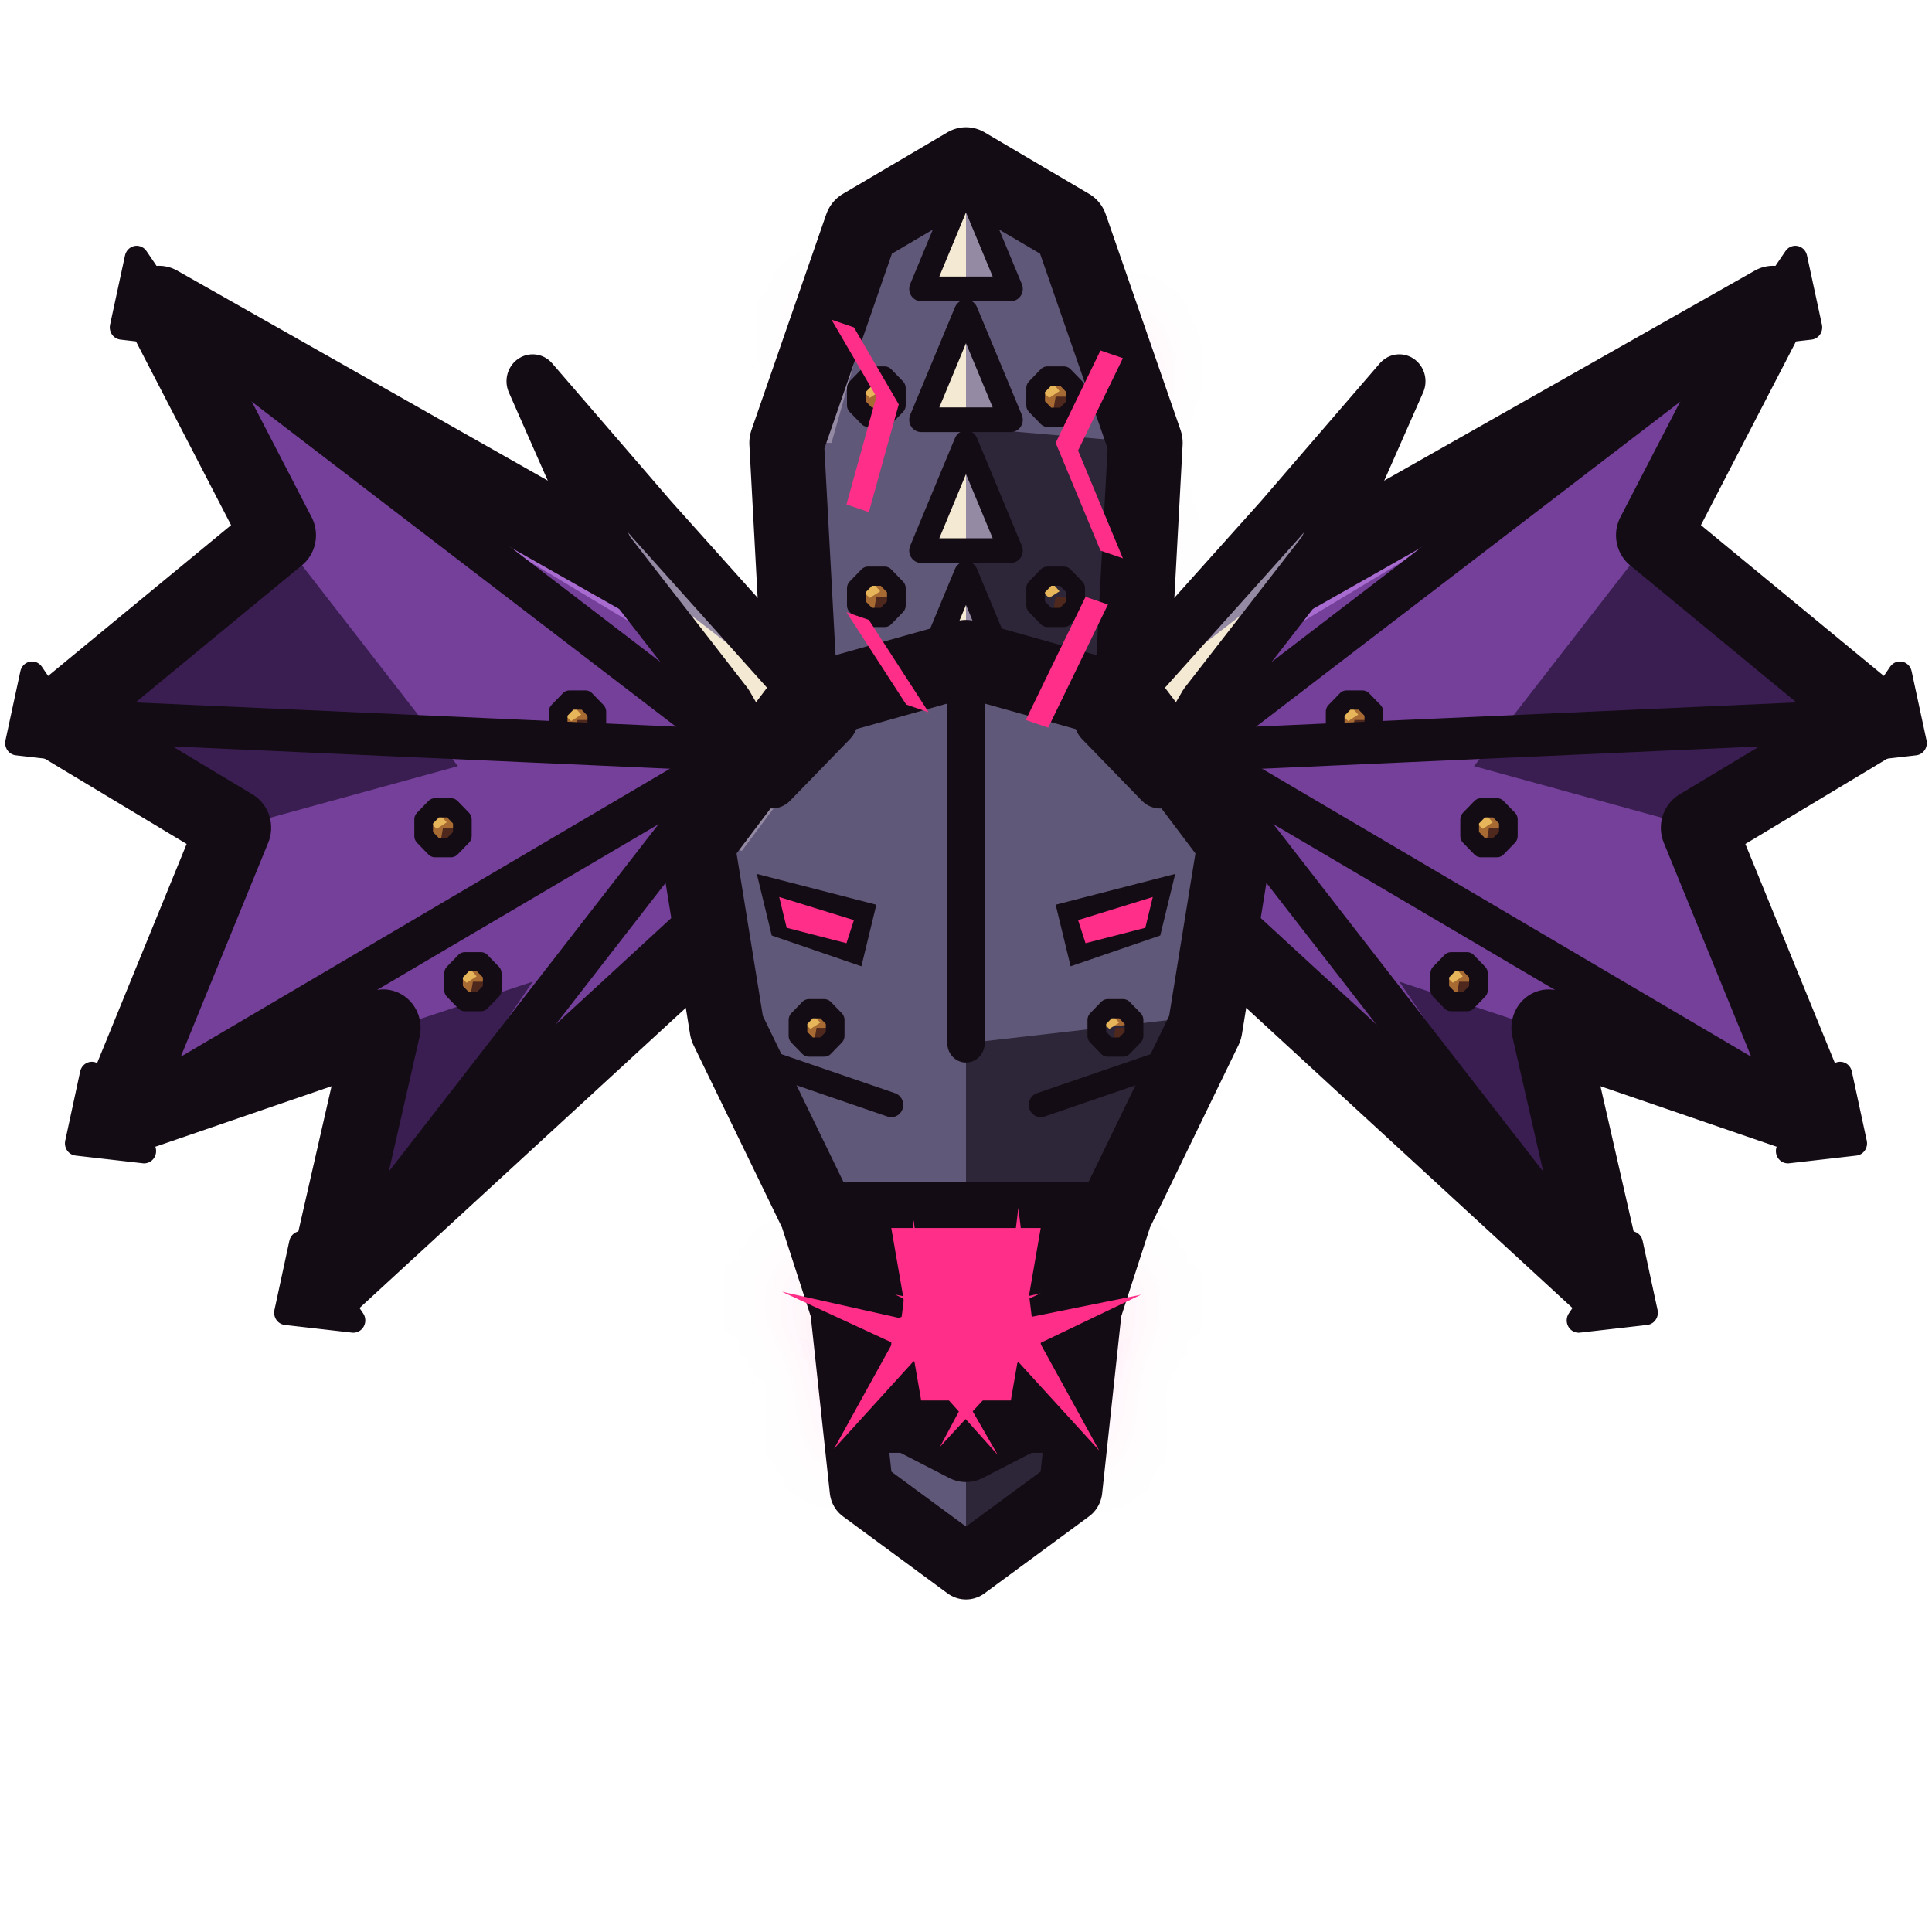
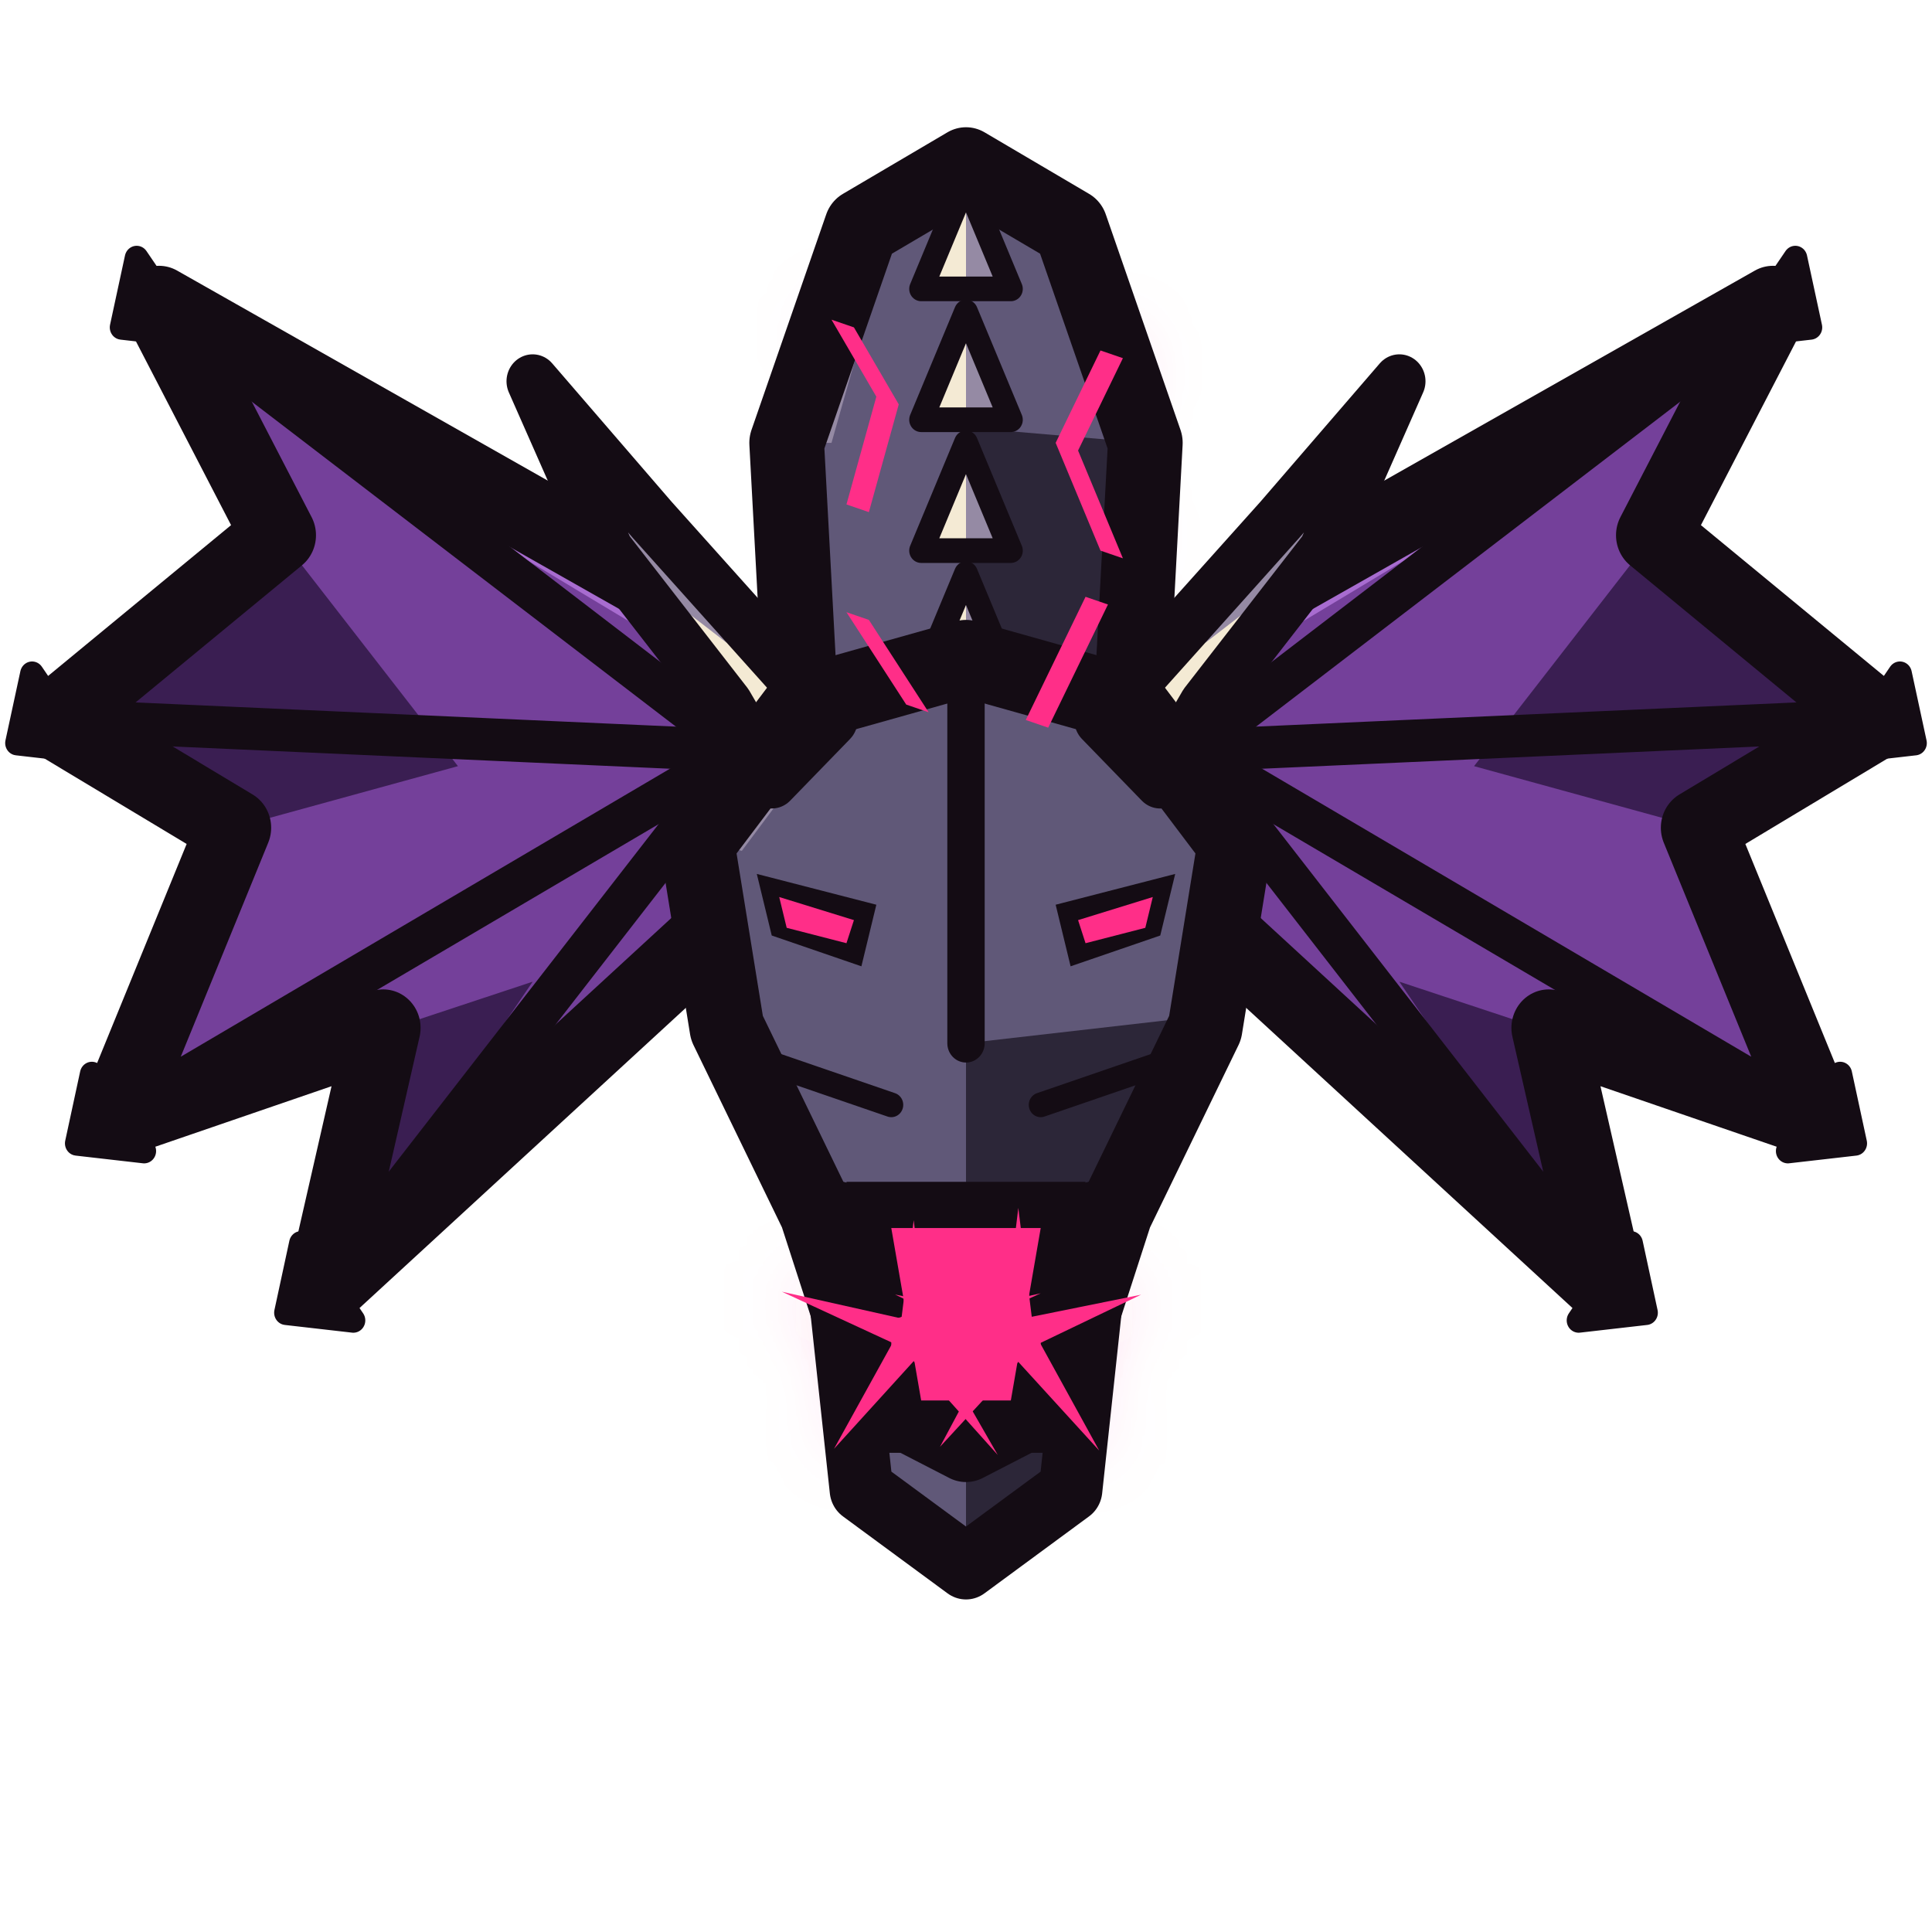
<svg xmlns="http://www.w3.org/2000/svg" viewBox="0 0 256 256" width="256" height="256">
  <defs>
    <filter id="blur" filterUnits="userSpaceOnUse" x="-64" y="-64" width="384" height="384">
      <feGaussianBlur stdDeviation="5" />
    </filter>
  </defs>
  <g transform="translate(128 126) scale(0.99 1.02) translate(-128 -128)">
    <g id="glow-back">
      <g>
        <polygon points="110,46 116,56 112,70 115,71 119,57 113,47" fill="#FF2E88" filter="url(#blur)" opacity="0.62" />
        <polygon points="146,50 140,62 146,76 149,77 143,63 149,51" fill="#FF2E88" filter="url(#blur)" opacity="0.62" />
        <polygon points="112,84 120,96 123,97 115,85" fill="#FF2E88" filter="url(#blur)" opacity="0.62" />
        <polygon points="144,82 136,98 139,99 147,83" fill="#FF2E88" filter="url(#blur)" opacity="0.62" />
      </g>
      <g>
        <polygon points="118,164 138,164 134,186.4 122,186.4" fill="#FF2E88" filter="url(#blur)" opacity="0.62" />
        <polygon points="103,121 113,124 112,127 104,125" fill="#FF2E88" filter="url(#blur)" opacity="0.62" />
        <polygon points="118,176 124,174 123,181 118,181" fill="#FF2E88" filter="url(#blur)" opacity="0.62" />
        <polygon points="121,162.98 122.6,175.8 138,172.48 123.58,178.84 132.25,193.48 121,181.29 110.33,192.69 118.17,178.92 103.35,172.27 119.36,175.75" fill="#FF2E88" filter="url(#blur)" opacity="0.62" />
        <polygon points="153,121 143,124 144,127 152,125" fill="#FF2E88" filter="url(#blur)" opacity="0.62" />
        <polygon points="138,176 132,174 133,181 138,181" fill="#FF2E88" filter="url(#blur)" opacity="0.62" />
        <polygon points="135,161.38 136.8,175.53 151.43,172.66 137.92,178.95 145.83,192.91 135,181.39 124.52,192.42 131.9,179.01 118.51,172.64 133.25,175.59" fill="#FF2E88" filter="url(#blur)" opacity="0.62" />
      </g>
    </g>
    <g id="body">
      <g class="part" data-part="wing0">
        <g class="base">
          <polygon points="100,88 20,44 36,74 6,98 30,112 14,150 50,138 42,172 98,122" fill="#74409A" />
          <polygon points="15,47 17,38 24,48" fill="#F4EAD4" />
          <polygon points="1,101 3,92 10,102" fill="#F4EAD4" />
          <polygon points="9,153 11,144 18,154" fill="#F4EAD4" />
          <polygon points="37,175 39,166 46,176" fill="#F4EAD4" />
-           <polygon points="78.59,99.07 77.07,100.59 74.93,100.59 73.41,99.07 73.41,96.93 74.93,95.41 77.07,95.41 78.59,96.93" fill="#A66A32" />
-           <polygon points="60.59,113.07 59.07,114.59 56.93,114.59 55.41,113.07 55.41,110.93 56.93,109.41 59.07,109.41 60.59,110.93" fill="#A66A32" />
-           <polygon points="64.59,133.07 63.07,134.59 60.93,134.59 59.41,133.07 59.41,130.93 60.93,129.41 63.07,129.41 64.59,130.93" fill="#A66A32" />
        </g>
        <g class="shadow">
          <polygon points="36,74 6,98 30,112 60,104" fill="#3A1E52" />
          <polygon points="14,150 50,138 42,172 70,132" fill="#3A1E52" />
-           <polygon points="76,98 78.8,98 77.74,100.02 75.5,100.8" fill="#4E281D" />
-           <polygon points="58,112 60.8,112 59.74,114.02 57.5,114.8" fill="#4E281D" />
-           <polygon points="62,132 64.8,132 63.74,134.02 61.5,134.8" fill="#4E281D" />
        </g>
        <g class="highlight">
          <polygon points="98,89 22,46 26,52 98,94" fill="#A86CD0" />
-           <polygon points="74.38,97.44 75.55,96.26 76.5,97.3 75.16,98.14" fill="#E7B65B" />
-           <polygon points="56.38,111.44 57.55,110.26 58.5,111.3 57.16,112.14" fill="#E7B65B" />
-           <polygon points="60.38,131.44 61.55,130.26 62.5,131.3 61.16,132.14" fill="#E7B65B" />
        </g>
        <g class="ink">
          <polygon points="100,88 20,44 36,74 6,98 30,112 14,150 50,138 42,172 98,122" fill="none" stroke="#140C14" stroke-width="10" stroke-linejoin="round" />
          <polyline points="98,102 20,44" fill="none" stroke="#140C14" stroke-width="5.5" stroke-linejoin="round" stroke-linecap="round" />
          <polygon points="15,47 17,38 24,48" fill="none" stroke="#140C14" stroke-width="3.2" stroke-linejoin="round" />
          <polyline points="98,102 6,98" fill="none" stroke="#140C14" stroke-width="5.5" stroke-linejoin="round" stroke-linecap="round" />
          <polygon points="1,101 3,92 10,102" fill="none" stroke="#140C14" stroke-width="3.2" stroke-linejoin="round" />
          <polyline points="98,102 14,150" fill="none" stroke="#140C14" stroke-width="5.5" stroke-linejoin="round" stroke-linecap="round" />
          <polygon points="9,153 11,144 18,154" fill="none" stroke="#140C14" stroke-width="3.2" stroke-linejoin="round" />
          <polyline points="98,102 42,172" fill="none" stroke="#140C14" stroke-width="5.5" stroke-linejoin="round" stroke-linecap="round" />
          <polygon points="37,175 39,166 46,176" fill="none" stroke="#140C14" stroke-width="3.2" stroke-linejoin="round" />
-           <polygon points="78.59,99.07 77.07,100.59 74.93,100.59 73.41,99.07 73.41,96.93 74.93,95.41 77.07,95.41 78.59,96.93" fill="none" stroke="#140C14" stroke-width="2.5" stroke-linejoin="round" />
-           <polygon points="60.59,113.07 59.07,114.59 56.93,114.59 55.41,113.07 55.41,110.93 56.93,109.41 59.07,109.41 60.59,110.93" fill="none" stroke="#140C14" stroke-width="2.5" stroke-linejoin="round" />
-           <polygon points="64.59,133.07 63.07,134.59 60.93,134.59 59.41,133.07 59.41,130.93 60.93,129.41 63.07,129.41 64.59,130.93" fill="none" stroke="#140C14" stroke-width="2.5" stroke-linejoin="round" />
        </g>
      </g>
      <g class="part" data-part="wing1">
        <g class="base">
          <polygon points="156,88 236,44 220,74 250,98 226,112 242,150 206,138 214,172 158,122" fill="#74409A" />
          <polygon points="241,47 239,38 232,48" fill="#F4EAD4" />
          <polygon points="255,101 253,92 246,102" fill="#F4EAD4" />
          <polygon points="247,153 245,144 238,154" fill="#F4EAD4" />
          <polygon points="219,175 217,166 210,176" fill="#F4EAD4" />
-           <polygon points="182.59,99.07 181.07,100.59 178.93,100.59 177.41,99.07 177.41,96.93 178.93,95.41 181.07,95.41 182.59,96.93" fill="#A66A32" />
-           <polygon points="200.59,113.07 199.07,114.59 196.93,114.59 195.41,113.07 195.41,110.93 196.93,109.41 199.07,109.41 200.59,110.93" fill="#A66A32" />
-           <polygon points="196.59,133.07 195.07,134.59 192.93,134.59 191.41,133.07 191.41,130.93 192.93,129.41 195.07,129.41 196.59,130.93" fill="#A66A32" />
        </g>
        <g class="shadow">
          <polygon points="220,74 250,98 226,112 196,104" fill="#3A1E52" />
          <polygon points="242,150 206,138 214,172 186,132" fill="#3A1E52" />
-           <polygon points="180,98 182.8,98 181.74,100.02 179.5,100.8" fill="#4E281D" />
-           <polygon points="198,112 200.8,112 199.74,114.02 197.5,114.8" fill="#4E281D" />
-           <polygon points="194,132 196.8,132 195.74,134.02 193.5,134.8" fill="#4E281D" />
        </g>
        <g class="highlight">
          <polygon points="158,89 234,46 230,52 158,94" fill="#A86CD0" />
-           <polygon points="178.38,97.44 179.55,96.26 180.5,97.3 179.16,98.14" fill="#E7B65B" />
-           <polygon points="196.38,111.44 197.55,110.26 198.5,111.3 197.16,112.14" fill="#E7B65B" />
-           <polygon points="192.38,131.44 193.55,130.26 194.5,131.3 193.16,132.14" fill="#E7B65B" />
        </g>
        <g class="ink">
          <polygon points="156,88 236,44 220,74 250,98 226,112 242,150 206,138 214,172 158,122" fill="none" stroke="#140C14" stroke-width="10" stroke-linejoin="round" />
          <polyline points="158,102 236,44" fill="none" stroke="#140C14" stroke-width="5.5" stroke-linejoin="round" stroke-linecap="round" />
          <polygon points="241,47 239,38 232,48" fill="none" stroke="#140C14" stroke-width="3.2" stroke-linejoin="round" />
          <polyline points="158,102 250,98" fill="none" stroke="#140C14" stroke-width="5.5" stroke-linejoin="round" stroke-linecap="round" />
          <polygon points="255,101 253,92 246,102" fill="none" stroke="#140C14" stroke-width="3.2" stroke-linejoin="round" />
          <polyline points="158,102 242,150" fill="none" stroke="#140C14" stroke-width="5.5" stroke-linejoin="round" stroke-linecap="round" />
          <polygon points="247,153 245,144 238,154" fill="none" stroke="#140C14" stroke-width="3.2" stroke-linejoin="round" />
          <polyline points="158,102 214,172" fill="none" stroke="#140C14" stroke-width="5.5" stroke-linejoin="round" stroke-linecap="round" />
          <polygon points="219,175 217,166 210,176" fill="none" stroke="#140C14" stroke-width="3.2" stroke-linejoin="round" />
-           <polygon points="182.59,99.07 181.07,100.59 178.93,100.59 177.41,99.07 177.41,96.93 178.93,95.41 181.07,95.41 182.59,96.93" fill="none" stroke="#140C14" stroke-width="2.5" stroke-linejoin="round" />
-           <polygon points="200.59,113.07 199.07,114.59 196.93,114.59 195.41,113.07 195.41,110.93 196.93,109.41 199.07,109.41 200.59,110.93" fill="none" stroke="#140C14" stroke-width="2.5" stroke-linejoin="round" />
-           <polygon points="196.59,133.07 195.07,134.59 192.93,134.59 191.41,133.07 191.41,130.93 192.93,129.41 195.07,129.41 196.59,130.93" fill="none" stroke="#140C14" stroke-width="2.5" stroke-linejoin="round" />
        </g>
      </g>
      <g class="part" data-part="body">
        <g class="base">
          <polygon points="128,26 114,34 104,62 106,98 128,112 150,98 152,62 142,34" fill="#605878" />
          <polygon points="122,42 128,28 134,42" fill="#F4EAD4" />
          <polygon points="122,59 128,45 134,59" fill="#F4EAD4" />
          <polygon points="122,76 128,62 134,76" fill="#F4EAD4" />
          <polygon points="122,93 128,79 134,93" fill="#F4EAD4" />
-           <polygon points="118.68,57.11 117.11,58.68 114.89,58.68 113.32,57.11 113.32,54.89 114.89,53.32 117.11,53.32 118.68,54.89" fill="#A66A32" />
-           <polygon points="142.68,57.11 141.11,58.68 138.89,58.68 137.32,57.11 137.32,54.89 138.89,53.32 141.11,53.32 142.68,54.89" fill="#A66A32" />
-           <polygon points="118.68,83.11 117.11,84.68 114.89,84.68 113.32,83.11 113.32,80.89 114.89,79.32 117.11,79.32 118.68,80.89" fill="#A66A32" />
-           <polygon points="142.68,83.11 141.11,84.68 138.89,84.68 137.32,83.11 137.32,80.89 138.89,79.32 141.11,79.32 142.68,80.89" fill="#A66A32" />
        </g>
        <g class="shadow">
          <polygon points="128,60 152,62 150,98 128,112" fill="#2C2638" />
          <polygon points="128,28 134,42 128,42" fill="#958AA4" />
          <polygon points="128,45 134,59 128,59" fill="#958AA4" />
          <polygon points="128,62 134,76 128,76" fill="#958AA4" />
          <polygon points="128,79 134,93 128,93" fill="#958AA4" />
-           <polygon points="116,56 118.9,56 117.8,58.09 115.48,58.9" fill="#4E281D" />
-           <polygon points="140,56 142.9,56 141.8,58.09 139.48,58.9" fill="#4E281D" />
-           <polygon points="116,82 118.9,82 117.8,84.09 115.48,84.9" fill="#4E281D" />
-           <polygon points="140,82 142.9,82 141.8,84.09 139.48,84.9" fill="#4E281D" />
        </g>
        <g class="highlight">
          <polygon points="114,36 106,62 110,62 117,38" fill="#958AA4" />
-           <polygon points="114.32,55.42 115.54,54.2 116.52,55.27 115.13,56.15" fill="#E7B65B" />
-           <polygon points="138.32,55.42 139.54,54.2 140.52,55.27 139.13,56.15" fill="#E7B65B" />
-           <polygon points="114.32,81.42 115.54,80.2 116.52,81.28 115.13,82.14" fill="#E7B65B" />
-           <polygon points="138.32,81.42 139.54,80.2 140.52,81.28 139.13,82.14" fill="#E7B65B" />
        </g>
        <g class="ink">
          <polygon points="128,26 114,34 104,62 106,98 128,112 150,98 152,62 142,34" fill="none" stroke="#140C14" stroke-width="10" stroke-linejoin="round" />
          <polygon points="122,42 128,28 134,42" fill="none" stroke="#140C14" stroke-width="3.2" stroke-linejoin="round" />
          <polygon points="122,59 128,45 134,59" fill="none" stroke="#140C14" stroke-width="3.2" stroke-linejoin="round" />
          <polygon points="122,76 128,62 134,76" fill="none" stroke="#140C14" stroke-width="3.2" stroke-linejoin="round" />
          <polygon points="122,93 128,79 134,93" fill="none" stroke="#140C14" stroke-width="3.2" stroke-linejoin="round" />
-           <polygon points="118.68,57.11 117.11,58.68 114.89,58.68 113.32,57.11 113.32,54.89 114.89,53.32 117.11,53.32 118.68,54.89" fill="none" stroke="#140C14" stroke-width="2.5" stroke-linejoin="round" />
-           <polygon points="142.68,57.11 141.11,58.68 138.89,58.68 137.32,57.11 137.32,54.89 138.89,53.32 141.11,53.32 142.68,54.89" fill="none" stroke="#140C14" stroke-width="2.5" stroke-linejoin="round" />
-           <polygon points="118.68,83.11 117.11,84.68 114.89,84.68 113.32,83.11 113.32,80.89 114.89,79.32 117.11,79.32 118.68,80.89" fill="none" stroke="#140C14" stroke-width="2.5" stroke-linejoin="round" />
-           <polygon points="142.68,83.11 141.11,84.68 138.89,84.68 137.32,83.11 137.32,80.89 138.89,79.32 141.11,79.32 142.68,80.89" fill="none" stroke="#140C14" stroke-width="2.5" stroke-linejoin="round" />
        </g>
      </g>
      <g class="part" data-part="head">
        <g class="base">
          <polygon points="128,166 110,162 114,198 128,208 142,198 146,162" fill="#605878" />
          <polygon points="128,90 106,96 92,114 96,138 108,162 116,186 128,192 140,186 148,162 160,138 164,114 150,96" fill="#605878" />
          <polygon points="102,106 96,96 80,76 70,54 86,72 110,98" fill="#F4EAD4" />
          <polygon points="154,106 160,96 176,76 186,54 170,72 146,98" fill="#F4EAD4" />
-           <polygon points="110.49,139.03 109.03,140.49 106.97,140.49 105.51,139.03 105.51,136.97 106.97,135.51 109.03,135.51 110.49,136.97" fill="#A66A32" />
-           <polygon points="150.49,139.03 149.03,140.49 146.97,140.49 145.51,139.03 145.51,136.97 146.97,135.51 149.03,135.51 150.49,136.97" fill="#A66A32" />
-           <polygon points="120.49,165.03 119.03,166.49 116.97,166.49 115.51,165.03 115.51,162.97 116.97,161.51 119.03,161.51 120.49,162.97" fill="#A66A32" />
-           <polygon points="140.49,165.03 139.03,166.49 136.97,166.49 135.51,165.03 135.51,162.97 136.97,161.51 139.03,161.51 140.49,162.97" fill="#A66A32" />
        </g>
        <g class="shadow">
          <polygon points="128,166 146,162 142,198 128,208" fill="#2C2638" />
          <polygon points="128,140 164,136 148,162 140,186 128,192" fill="#2C2638" />
          <polygon points="80,76 70,54 86,72 96,88" fill="#958AA4" />
          <polygon points="176,76 186,54 170,72 160,88" fill="#958AA4" />
-           <polygon points="108,138 110.7,138 109.67,139.94 107.51,140.7" fill="#4E281D" />
-           <polygon points="148,138 150.7,138 149.67,139.94 147.51,140.7" fill="#4E281D" />
-           <polygon points="118,164 120.7,164 119.67,165.94 117.51,166.7" fill="#4E281D" />
-           <polygon points="138,164 140.7,164 139.67,165.94 137.51,166.7" fill="#4E281D" />
        </g>
        <g class="highlight">
          <polygon points="111,164 114,164 117,196 115,197" fill="#958AA4" />
          <polygon points="106,98 94,114 98,115 108,102" fill="#958AA4" />
-           <polygon points="106.43,137.46 107.57,136.33 108.49,137.32 107.19,138.13" fill="#E7B65B" />
-           <polygon points="146.43,137.46 147.57,136.33 148.49,137.32 147.19,138.13" fill="#E7B65B" />
-           <polygon points="116.43,163.46 117.57,162.33 118.49,163.32 117.19,164.13" fill="#E7B65B" />
-           <polygon points="136.43,163.46 137.57,162.33 138.49,163.32 137.19,164.13" fill="#E7B65B" />
        </g>
        <g class="ink">
          <polygon points="112,158 144,158 140,193.2 116,193.2" fill="#140C14" />
          <polygon points="128,166 110,162 114,198 128,208 142,198 146,162" fill="none" stroke="#140C14" stroke-width="8.5" stroke-linejoin="round" />
          <polygon points="128,90 106,96 92,114 96,138 108,162 116,186 128,192 140,186 148,162 160,138 164,114 150,96" fill="none" stroke="#140C14" stroke-width="10" stroke-linejoin="round" />
          <polygon points="102,106 96,96 80,76 70,54 86,72 110,98" fill="none" stroke="#140C14" stroke-width="7" stroke-linejoin="round" />
          <polygon points="100,118 116,122 114,130 102,126" fill="#140C14" />
          <polygon points="154,106 160,96 176,76 186,54 170,72 146,98" fill="none" stroke="#140C14" stroke-width="7" stroke-linejoin="round" />
          <polygon points="156,118 140,122 142,130 154,126" fill="#140C14" />
          <polyline points="128,96 128,140" fill="none" stroke="#140C14" stroke-width="5" stroke-linejoin="round" stroke-linecap="round" />
          <polyline points="100,142 118,148" fill="none" stroke="#140C14" stroke-width="3.2" stroke-linejoin="round" stroke-linecap="round" />
          <polyline points="156,142 138,148" fill="none" stroke="#140C14" stroke-width="3.2" stroke-linejoin="round" stroke-linecap="round" />
-           <polygon points="110.49,139.03 109.03,140.49 106.97,140.49 105.51,139.03 105.51,136.97 106.97,135.51 109.03,135.51 110.49,136.97" fill="none" stroke="#140C14" stroke-width="2.5" stroke-linejoin="round" />
-           <polygon points="150.49,139.03 149.03,140.49 146.97,140.49 145.51,139.03 145.51,136.97 146.97,135.51 149.03,135.51 150.49,136.97" fill="none" stroke="#140C14" stroke-width="2.5" stroke-linejoin="round" />
-           <polygon points="120.49,165.03 119.03,166.49 116.97,166.49 115.51,165.03 115.51,162.97 116.97,161.51 119.03,161.51 120.49,162.97" fill="none" stroke="#140C14" stroke-width="2.5" stroke-linejoin="round" />
-           <polygon points="140.49,165.03 139.03,166.49 136.97,166.49 135.51,165.03 135.51,162.97 136.97,161.51 139.03,161.51 140.49,162.97" fill="none" stroke="#140C14" stroke-width="2.5" stroke-linejoin="round" />
        </g>
      </g>
    </g>
    <g id="glow">
      <g>
        <polygon points="110,46 116,56 112,70 115,71 119,57 113,47" fill="#FF2E88" />
        <polygon points="146,50 140,62 146,76 149,77 143,63 149,51" fill="#FF2E88" />
        <polygon points="112,84 120,96 123,97 115,85" fill="#FF2E88" />
        <polygon points="144,82 136,98 139,99 147,83" fill="#FF2E88" />
      </g>
      <g>
        <polygon points="118,164 138,164 134,186.4 122,186.4" fill="#FF2E88" />
        <polygon points="103,121 113,124 112,127 104,125" fill="#FF2E88" />
        <polygon points="118,176 124,174 123,181 118,181" fill="#FF2E88" />
        <polygon points="121,162.98 122.6,175.8 138,172.48 123.58,178.84 132.25,193.48 121,181.29 110.33,192.69 118.17,178.92 103.35,172.27 119.36,175.75" fill="#FF2E88" />
        <polygon points="153,121 143,124 144,127 152,125" fill="#FF2E88" />
        <polygon points="138,176 132,174 133,181 138,181" fill="#FF2E88" />
        <polygon points="135,161.38 136.8,175.53 151.43,172.66 137.92,178.95 145.83,192.91 135,181.39 124.52,192.42 131.9,179.01 118.51,172.64 133.25,175.59" fill="#FF2E88" />
      </g>
    </g>
  </g>
  <g id="fx" transform="translate(128 126) scale(0.99 1.02) translate(-128 -128)" />
</svg>
